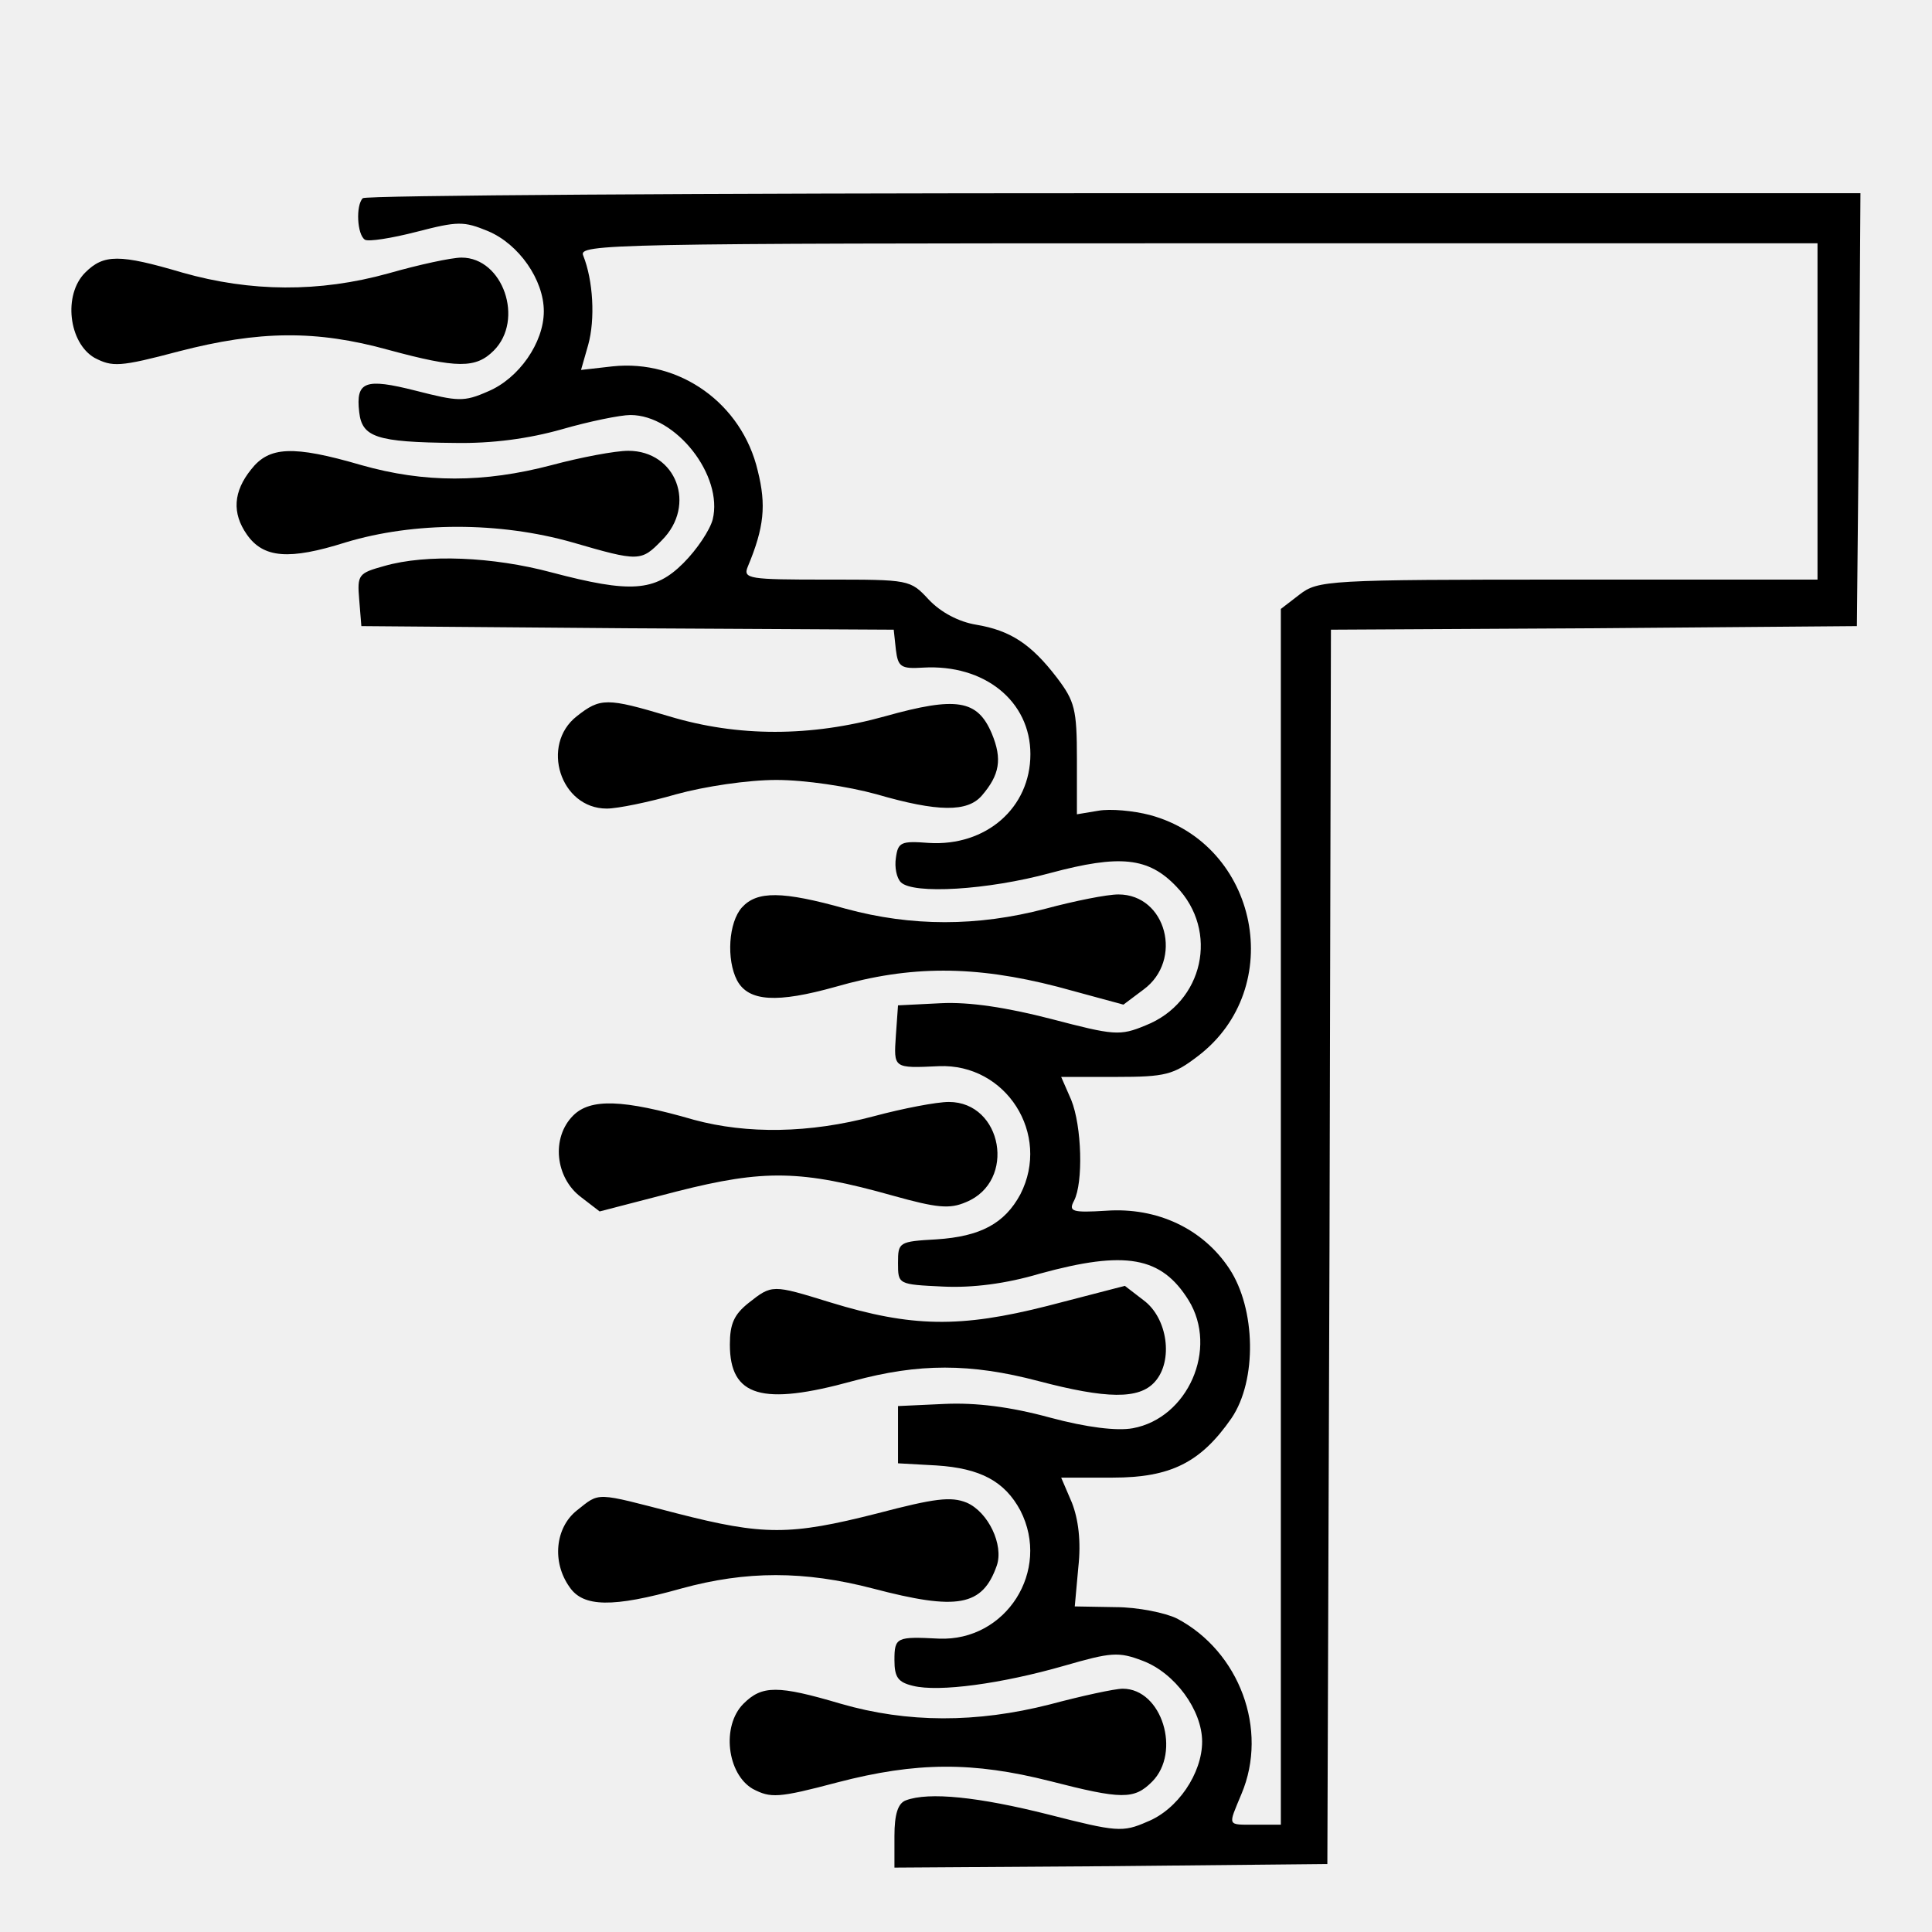
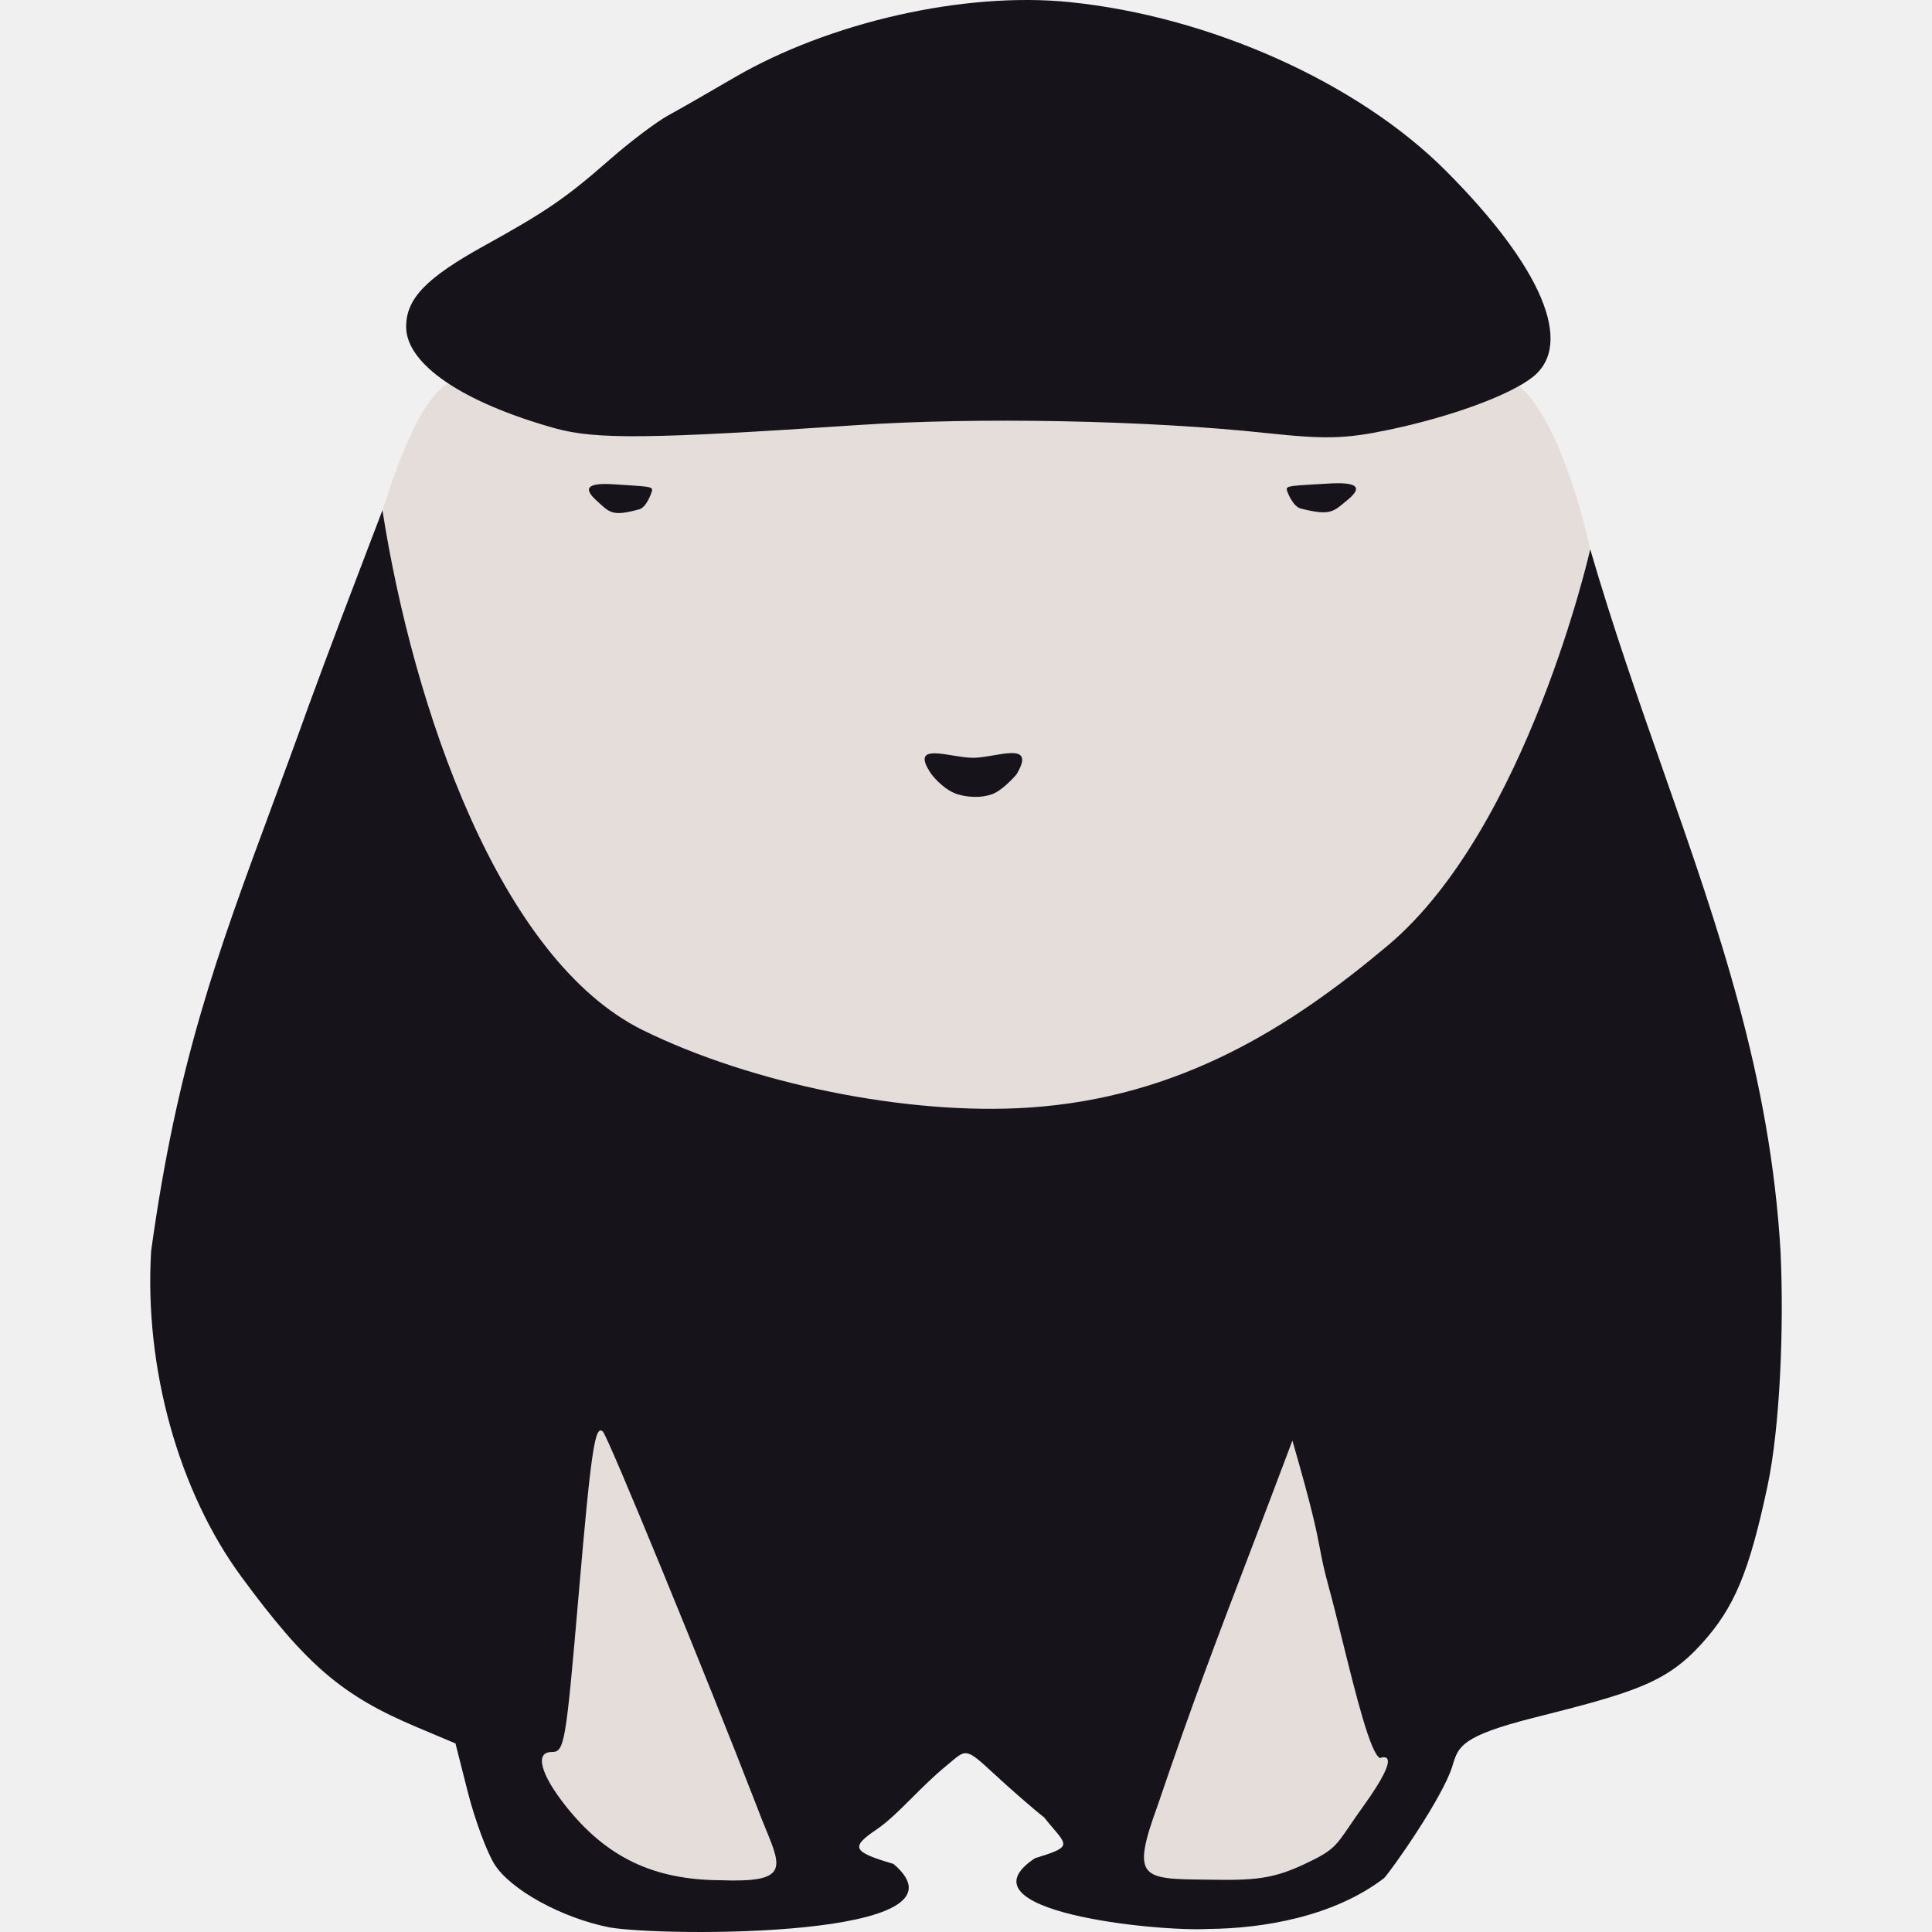
- <svg xmlns="http://www.w3.org/2000/svg" version="1.0" width="270pt" height="270pt" viewBox="0 0 270 270" preserveAspectRatio="xMidYMid meet">
-   <g transform="translate(0,270) scale(0.1,-0.1)" fill="#000000" stroke="none">
-     <path d="M507 2423 c-10 -10 -8 -51 3 -58 5 -3 37 2 72 11 58 15 66 15 100 1 43 -18 78 -68 78 -112 0 -44 -35 -94 -78 -112 -34 -15 -42 -14 -101 1 -71 18 -84 13 -79 -30 4 -35 24 -42 133 -43 53 -1 104 6 150 19 38 11 82 20 96 20 64 0 130 -85 115 -146 -4 -15 -22 -42 -41 -61 -40 -40 -74 -42 -184 -13 -82 22 -175 26 -234 9 -36 -10 -38 -12 -35 -47 l3 -37 372 -3 372 -2 3 -28 c3 -24 7 -27 38 -25 86 5 150 -47 150 -121 0 -75 -62 -129 -142 -124 -39 3 -43 1 -46 -21 -2 -13 1 -28 7 -34 17 -17 121 -11 209 13 97 26 137 22 176 -19 60 -62 38 -162 -43 -194 -36 -15 -44 -14 -132 9 -62 16 -114 24 -154 22 l-60 -3 -3 -42 c-3 -46 -4 -46 60 -43 94 4 157 -95 114 -179 -22 -41 -56 -59 -117 -63 -53 -3 -54 -4 -54 -33 0 -30 0 -30 63 -33 41 -2 88 4 135 18 120 33 170 24 208 -37 42 -68 -1 -165 -78 -179 -22 -4 -64 1 -116 15 -55 15 -103 21 -147 19 l-65 -3 0 -40 0 -40 54 -3 c61 -4 95 -22 117 -63 43 -84 -20 -183 -114 -179 -59 3 -62 2 -62 -30 0 -24 5 -31 26 -36 36 -9 124 3 211 28 66 19 76 20 110 7 45 -17 83 -69 83 -113 0 -44 -34 -95 -77 -112 -34 -15 -43 -14 -137 10 -99 25 -168 32 -200 20 -11 -4 -16 -19 -16 -50 l0 -44 303 2 302 3 3 862 2 863 368 2 367 3 3 303 2 302 -1043 0 c-574 0 -1047 -3 -1050 -7z m2033 -298 l0 -235 -349 0 c-337 0 -349 -1 -375 -21 l-26 -20 0 -850 0 -849 -35 0 c-41 0 -39 -3 -20 43 38 90 -3 199 -90 245 -16 8 -55 16 -86 16 l-57 1 5 55 c4 36 0 67 -9 90 l-15 35 72 0 c81 0 123 21 166 83 36 53 34 153 -3 209 -37 56 -101 86 -172 81 -48 -3 -53 -1 -45 14 13 25 11 104 -4 141 l-14 32 77 0 c69 0 80 3 114 29 125 95 85 296 -67 337 -23 6 -55 9 -72 6 l-30 -5 0 77 c0 70 -3 81 -28 114 -36 47 -65 66 -113 74 -24 4 -49 17 -66 35 -26 28 -27 28 -143 28 -108 0 -117 1 -110 18 23 55 26 86 14 134 -22 94 -109 156 -203 146 l-44 -5 10 35 c10 36 7 90 -7 125 -7 16 38 17 859 17 l866 0 0 -235z" />
-     <path d="M119 2319 c-31 -31 -23 -98 13 -119 25 -13 35 -13 118 9 112 29 192 30 293 2 96 -26 122 -26 147 -1 43 43 13 130 -45 130 -14 0 -60 -10 -102 -22 -97 -27 -193 -26 -288 1 -88 26 -110 26 -136 0z" />
-     <path d="M351 2044 c-25 -31 -27 -61 -6 -91 23 -33 59 -36 138 -11 96 29 215 29 317 0 93 -27 96 -27 125 3 49 49 20 125 -47 125 -18 0 -66 -9 -107 -20 -95 -25 -178 -25 -266 0 -96 28 -129 26 -154 -6z" />
-     <path d="M806 1699 c-51 -40 -23 -129 42 -129 15 0 59 9 97 20 40 11 100 20 140 20 40 0 100 -9 140 -20 86 -25 127 -25 147 -2 25 29 29 51 14 87 -20 47 -49 52 -149 24 -104 -29 -206 -29 -302 0 -87 26 -96 26 -129 0z" />
-     <path d="M1037 1432 c-19 -21 -22 -73 -7 -102 16 -30 56 -32 138 -9 104 30 194 30 310 0 l92 -25 28 21 c56 41 32 133 -35 133 -16 0 -61 -9 -102 -20 -95 -25 -187 -25 -279 0 -89 25 -124 25 -145 2z" />
-     <path d="M801 1141 c-31 -31 -25 -87 11 -114 l26 -20 108 28 c122 31 174 30 302 -6 61 -17 79 -19 102 -9 71 29 51 140 -24 140 -17 0 -64 -9 -105 -20 -90 -24 -177 -25 -251 -5 -100 29 -145 30 -169 6z" />
-     <path d="M1046 879 c-20 -16 -26 -29 -26 -58 0 -73 45 -86 172 -51 92 25 164 25 259 0 95 -25 141 -26 163 -1 26 29 18 89 -16 114 l-26 20 -108 -28 c-122 -31 -190 -30 -304 5 -81 25 -81 25 -114 -1z" />
-     <path d="M806 589 c-30 -24 -35 -72 -10 -107 19 -28 60 -29 156 -2 91 25 172 25 268 0 118 -31 153 -25 173 32 10 29 -12 75 -42 88 -22 9 -45 6 -125 -15 -122 -31 -159 -31 -280 0 -116 30 -107 30 -140 4z" />
-     <path d="M1039 319 c-31 -31 -23 -98 13 -119 25 -13 35 -13 118 9 111 29 190 29 297 2 101 -26 118 -26 143 -1 41 41 14 130 -41 130 -11 0 -57 -10 -102 -22 -102 -26 -199 -26 -292 1 -88 26 -110 26 -136 0z" />
+ <svg xmlns="http://www.w3.org/2000/svg" width="400" height="400" viewBox="0 0 400 400" fill="none">
+   <g clip-path="url(#clip0_7_2003)">
+     <path d="M329.243 113.732C329.243 113.732 323.68 87.076 314.063 79.513C308.263 74.952 138.458 72.074 94.43 78.789C86.544 79.992 79.682 104.629 79.183 105.642C85.57 146.42 103.347 198.646 133.141 213.302C155.51 224.307 187.761 230.97 212.939 229.317C244.327 227.257 267.357 212.564 287.407 195.686C316.179 171.466 329.243 113.732 329.243 113.732ZM156.583 373.72C146.326 347.194 125.931 297.532 124.84 296.428C123.2 294.767 122.386 300.203 119.836 329.838C117.128 361.325 116.885 362.737 114.194 362.737C110.687 362.737 111.901 367.335 117.156 373.949C125.589 384.563 135.329 389.216 149.258 389.282C165.554 389.872 161.012 385.723 156.583 373.72ZM269.888 386.029C277.36 382.549 276.366 382.151 282.256 373.966C291.087 361.693 285.743 363.991 285.743 363.991C283.057 362.97 278.349 340.412 275.083 328.499C272.338 318.485 274.319 321.546 267.577 298.267C256.459 327.912 249.649 344.37 239.709 373.731C233.805 389.916 236.598 388.967 252.269 389.189C260.591 389.307 264.261 388.649 269.888 386.029Z" fill="#E5DDD9" />
+     <path d="M84.088 67.661C84.088 75.378 95.732 83.313 114.921 88.674C123.321 91.02 134.548 90.903 177.288 88.023C202.341 86.335 237.342 87.006 262.08 89.648C274.424 90.967 278.498 90.867 287.355 89.023C300.285 86.333 312.492 81.872 317.323 78.071C325.971 71.269 319.251 55.307 299.335 35.348C281.132 17.105 250.512 3.382 221.436 0.434C199.699 -1.77 171.685 4.561 151.856 16.158C146.862 19.079 140.775 22.566 138.329 23.906C135.884 25.247 130.456 29.346 126.268 33.016C117.178 40.981 113.129 43.763 100.285 50.865C88.219 57.537 84.088 61.821 84.088 67.661Z" fill="#16131A" />
+     <path fill-rule="evenodd" clip-rule="evenodd" d="M102.351 385.934C105.613 391.212 116.351 397.117 126.196 399.047C137.192 400.989 203.207 401.382 184.985 385.904C176.483 383.396 176.027 382.472 181.468 378.78C183.898 377.131 186.277 374.756 188.855 372.182C191.011 370.031 193.305 367.74 195.885 365.619C196.249 365.319 196.579 365.041 196.88 364.786C199.994 362.151 200.158 362.013 205.532 366.995C209.268 370.458 214.06 374.634 216.18 376.275C216.866 377.138 217.492 377.874 218.032 378.51C221.173 382.207 221.447 382.529 214.277 384.726C197.699 395.714 239.56 399.99 250.221 399.368C261.434 399.28 276.115 396.848 286.544 388.853C288.225 387.09 298.66 372.187 300.663 365.766C300.709 365.618 300.754 365.471 300.798 365.327C301.934 361.623 302.611 359.414 317.496 355.657C338.24 350.421 344.947 348.462 352.32 340.302C359.088 332.81 362.108 325.598 365.908 307.847C368.543 295.542 369.364 274.945 368.653 259.318C366.556 222.852 355.784 192.133 344.311 159.416C339.192 144.815 333.932 129.817 329.242 113.732C329.242 113.732 316.178 171.466 287.406 195.686C267.356 212.564 244.326 227.257 212.938 229.317C187.76 230.97 155.509 224.307 133.14 213.303C103.346 198.646 85.569 146.42 79.182 105.642C78.403 107.684 77.644 109.669 76.901 111.614C72.367 123.481 68.409 133.841 63.874 146.203C61.194 153.685 58.653 160.554 56.251 167.05C44.938 197.643 36.686 219.958 31.289 259.025C29.84 283.118 36.954 308.765 50.003 326.491C63.425 344.723 70.799 351.049 86.211 357.548L94.298 360.958L96.873 371.097C98.29 376.674 100.755 383.351 102.351 385.934ZM124.839 296.428C125.93 297.532 146.325 347.194 156.582 373.721C157.247 375.524 157.915 377.15 158.515 378.609C161.905 386.863 163.105 389.783 149.257 389.283C135.328 389.216 125.588 384.564 117.155 373.949C111.9 367.335 110.686 362.737 114.193 362.737C116.884 362.737 117.127 361.325 119.835 329.838C122.385 300.204 123.199 294.767 124.839 296.428ZM279.439 378.008C276.426 382.431 275.875 383.241 269.887 386.029C264.26 388.649 260.59 389.307 252.268 389.189C251.379 389.177 250.531 389.168 249.723 389.159C236.308 389.02 234.14 388.997 239.708 373.731C246.778 352.846 252.265 338.49 258.845 321.272C261.516 314.284 264.367 306.825 267.577 298.267C271.782 312.79 272.593 317.062 273.275 320.651C273.686 322.816 274.05 324.733 275.082 328.499C275.948 331.656 276.914 335.56 277.918 339.613C280.701 350.855 283.768 363.241 285.742 363.991C285.742 363.991 291.086 361.693 282.255 373.966C281.085 375.592 280.186 376.911 279.439 378.008Z" fill="#16131A" />
+     <path d="M279.131 103.392C282.46 100.603 280.458 99.781 274.909 100.123C267.451 100.583 266.236 100.51 266.417 101.435C266.66 102.25 267.782 104.904 269.32 105.291C275.603 106.87 276.047 105.941 279.131 103.392Z" fill="#16131A" />
+     <path d="M123.409 103.548C120.373 100.759 122.199 99.937 127.259 100.279C134.06 100.74 135.168 100.666 135.002 101.592C134.781 102.406 133.758 105.06 132.356 105.447C126.626 107.026 126.221 106.097 123.409 103.548Z" fill="#16131A" />
+     <path d="M210.421 160.38C209.769 161.109 207.406 163.715 205.386 164.436C203.169 165.226 200.512 165.103 198.339 164.47C195.878 163.753 193.655 161.382 192.791 160.218C188.06 153.265 196.861 156.946 201.585 156.894C206.309 156.842 214.78 153.183 210.421 160.38Z" fill="#16131A" />
  </g>
+   <defs>
+     <clipPath id="clip0_7_2003">
+       <rect width="400" height="400" fill="white" />
+     </clipPath>
+   </defs>
</svg>
